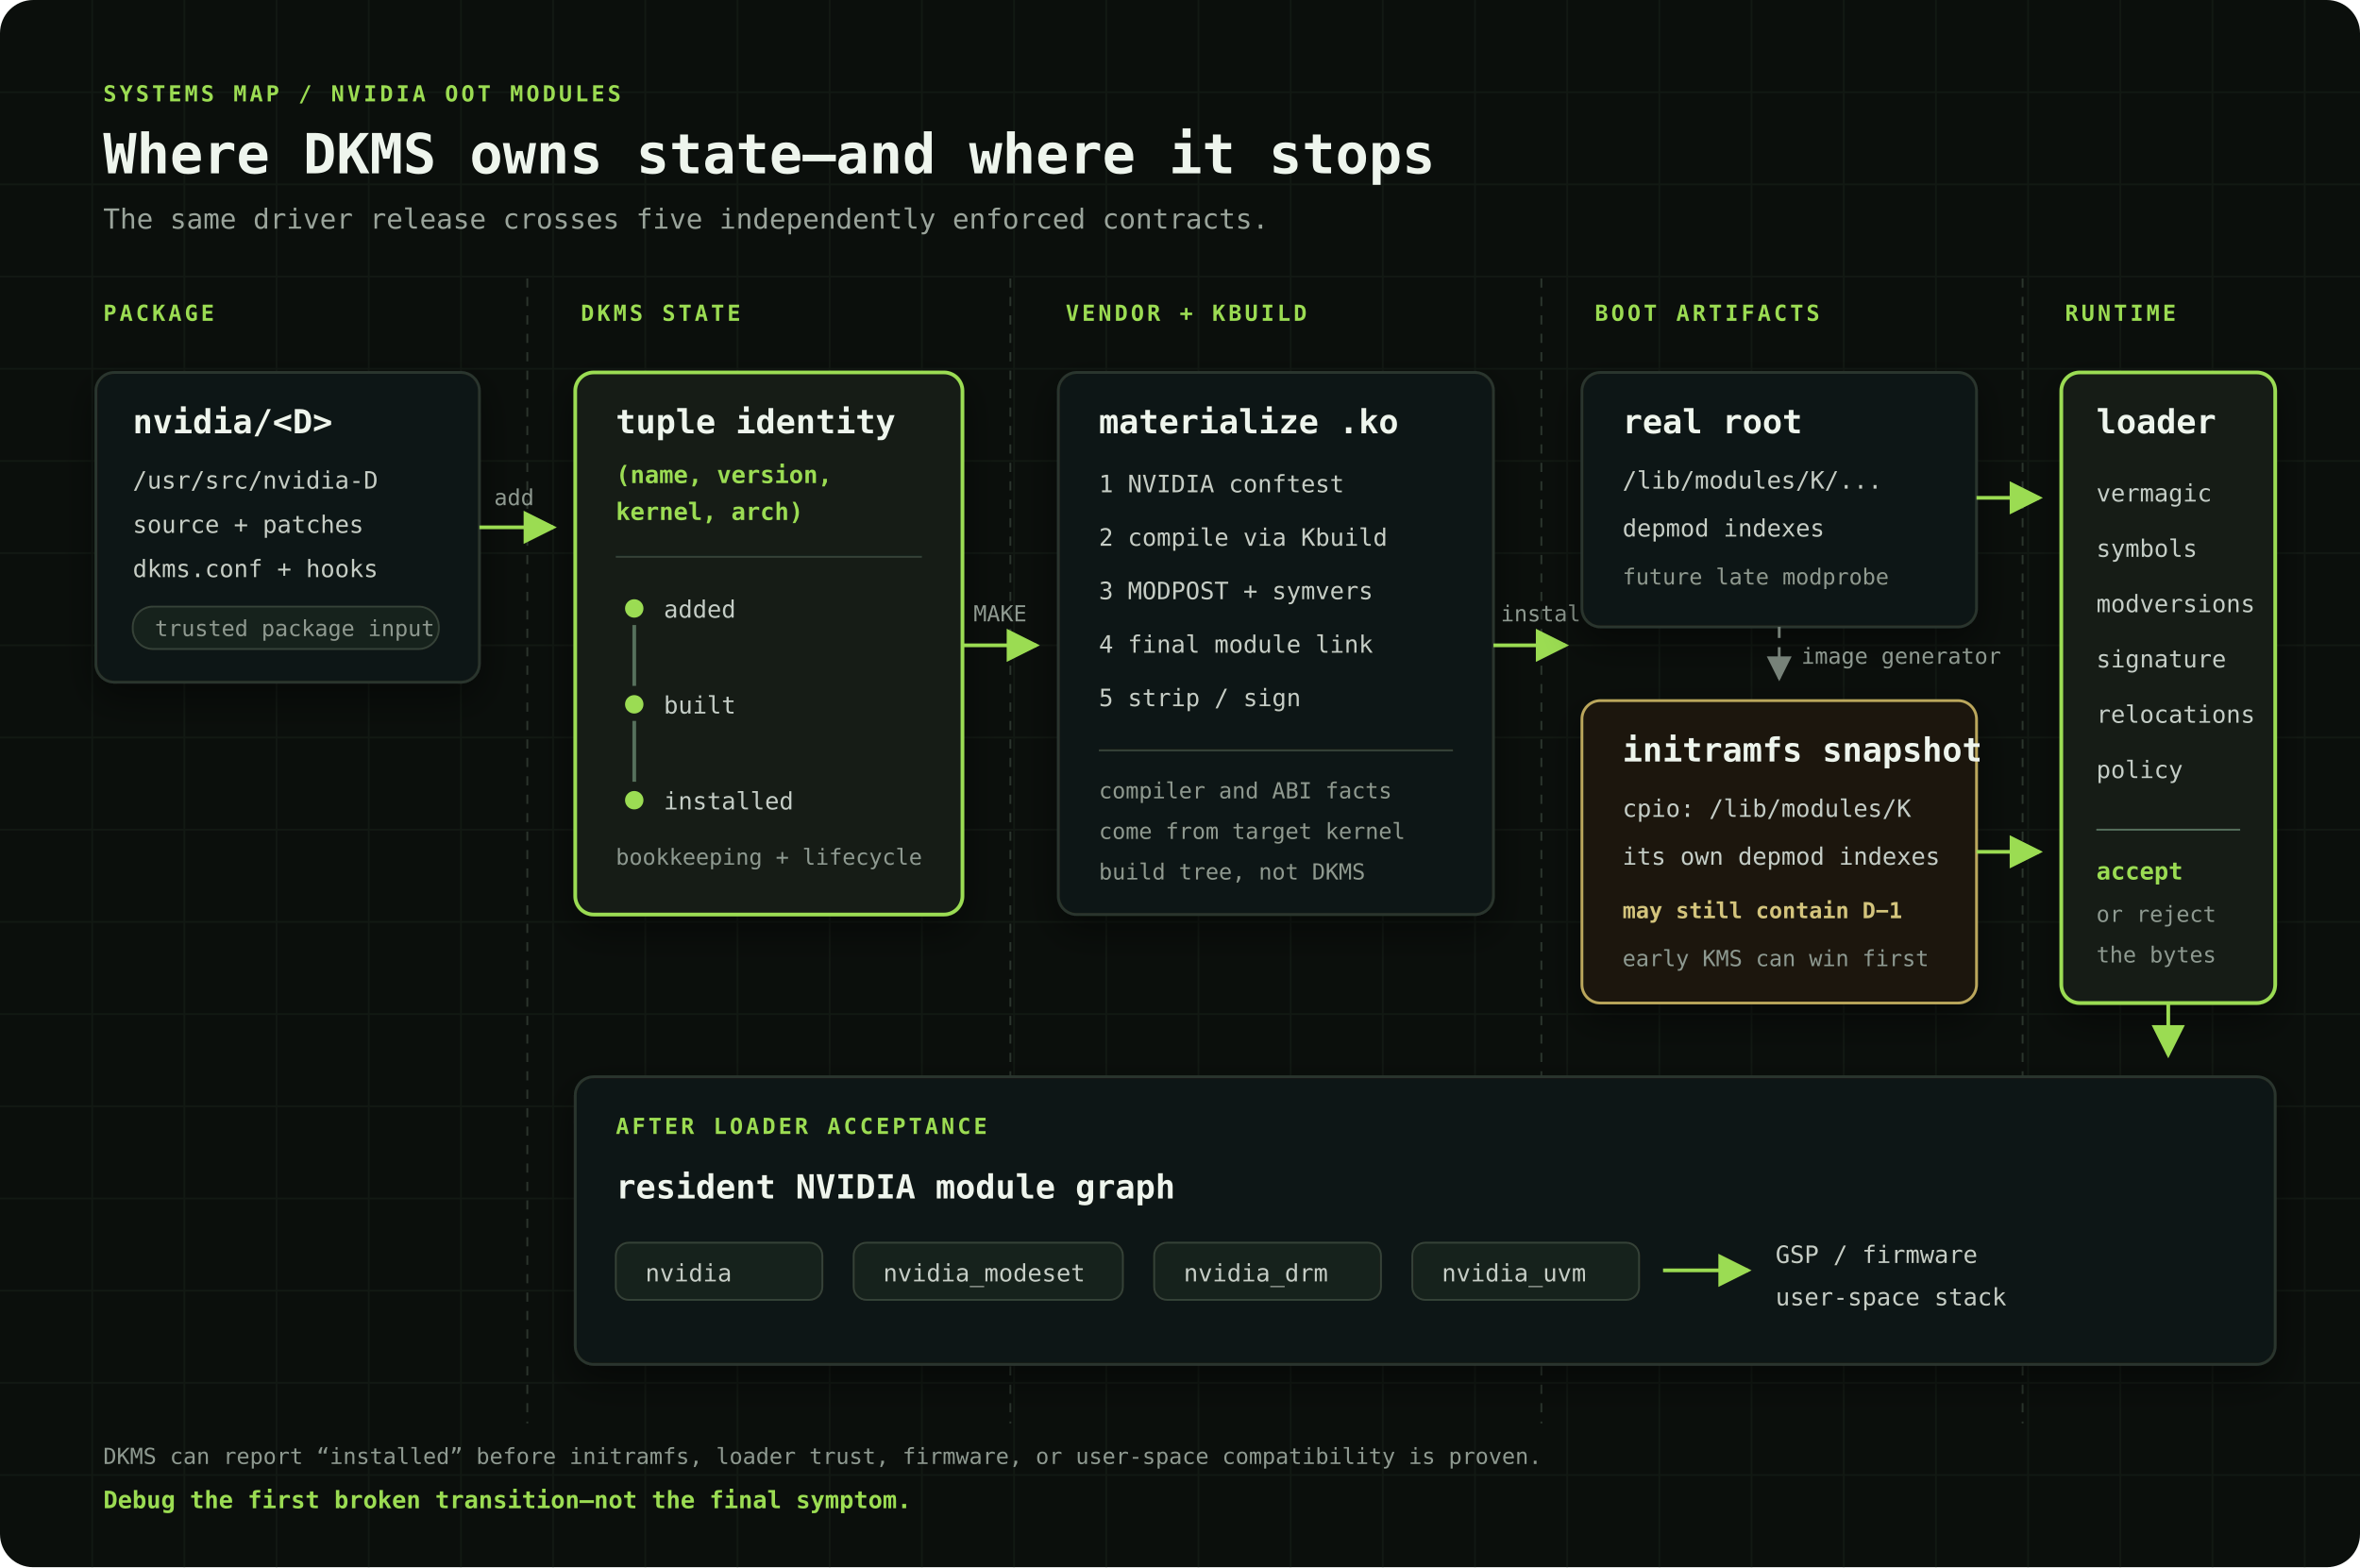
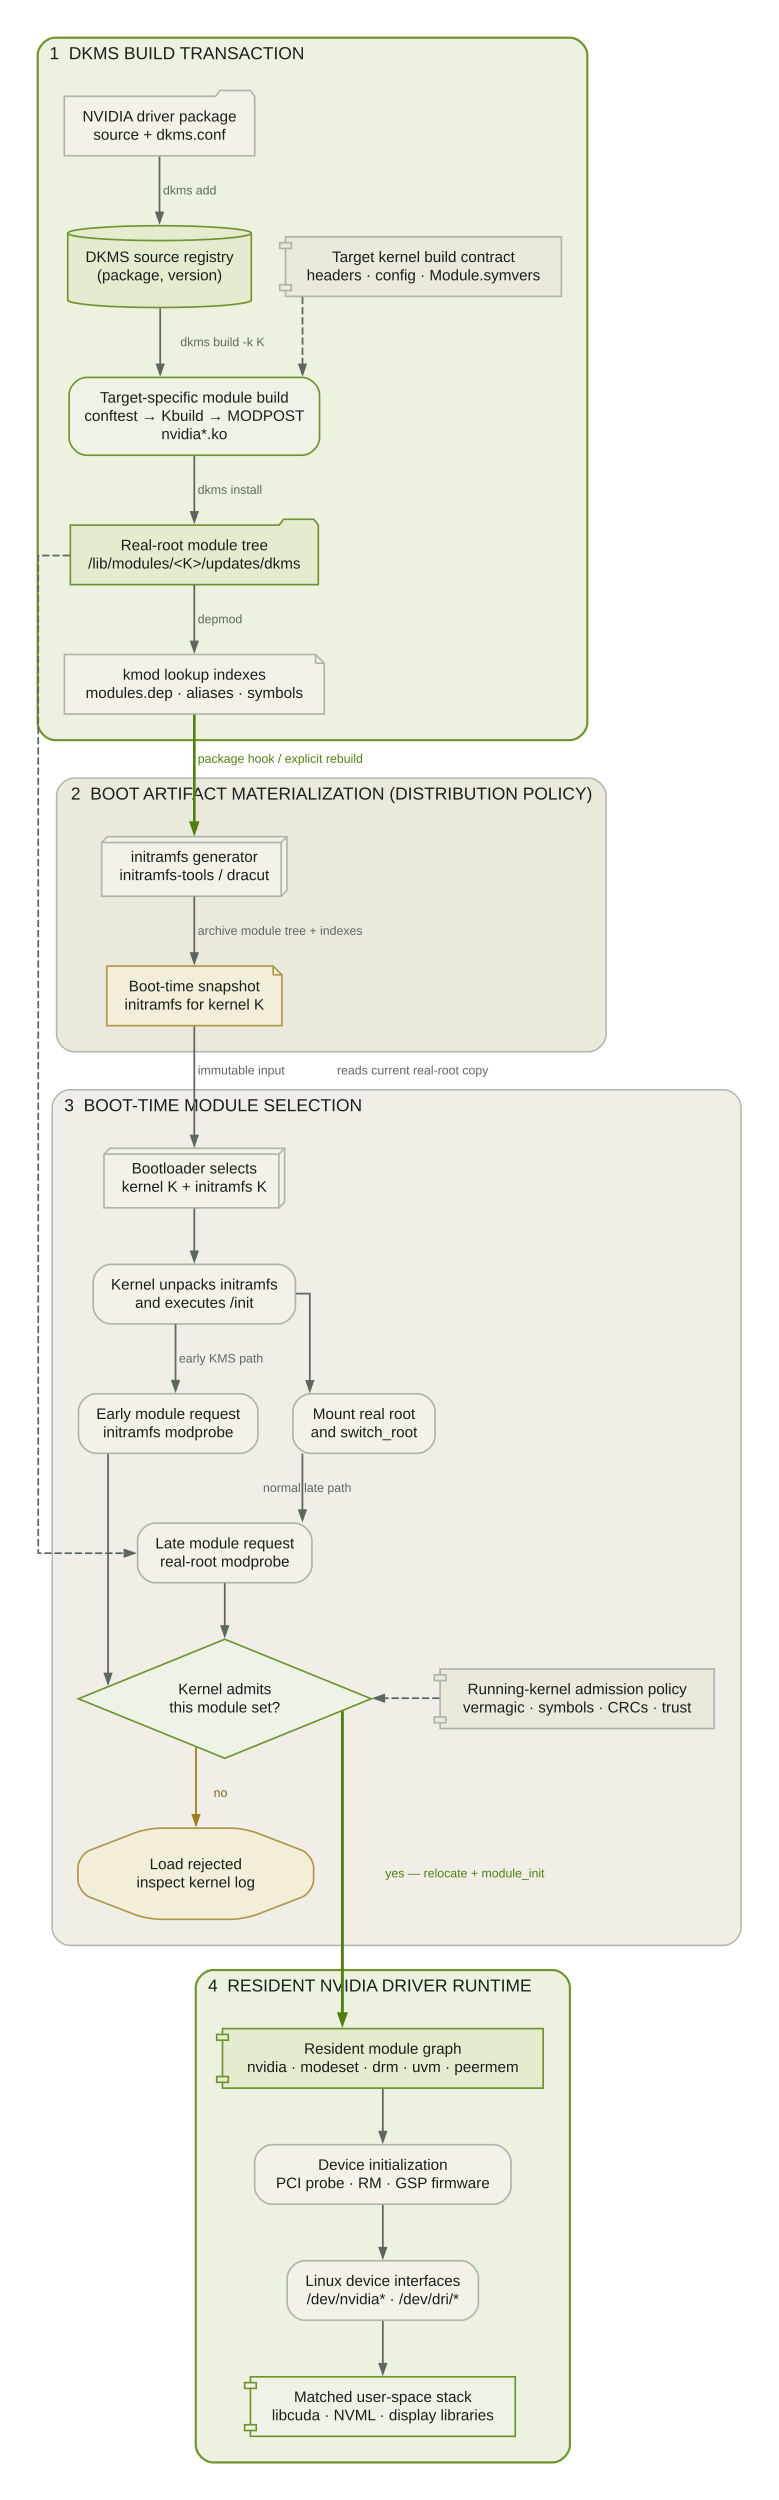
- <svg xmlns="http://www.w3.org/2000/svg" width="1280" height="850" viewBox="0 0 1280 850" role="img" aria-labelledby="title desc">
-   <defs>
-     <marker id="arrow" markerWidth="9" markerHeight="9" refX="8" refY="4.5" orient="auto" markerUnits="strokeWidth">
-       <path d="M0 0L9 4.5L0 9Z" fill="#9bdc52" />
-     </marker>
-     <marker id="muted-arrow" markerWidth="9" markerHeight="9" refX="8" refY="4.5" orient="auto" markerUnits="strokeWidth">
-       <path d="M0 0L9 4.5L0 9Z" fill="#778279" />
-     </marker>
-     <filter id="shadow" x="-10%" y="-10%" width="120%" height="130%">
-       <feDropShadow dx="0" dy="8" stdDeviation="10" flood-color="#050706" flood-opacity="0.46" />
-     </filter>
-     <style>
-       .bg { fill: #0b0f0c; }
-       .grid { stroke: #182019; stroke-width: 1; }
-       .panel { fill: #111713; stroke: #2b352d; stroke-width: 1.5; }
-       .panel-strong { fill: #151d17; stroke: #9bdc52; stroke-width: 2; }
-       .panel-warn { fill: #1c1911; stroke: #bba75b; stroke-width: 1.5; }
-       text { font-family: ui-monospace, SFMono-Regular, Menlo, Monaco, Consolas, monospace; }
-       .title { fill: #eef5ed; font-size: 30px; font-weight: 700; }
-       .subtitle { fill: #9aa49b; font-size: 15px; font-weight: 400; }
-       .eyebrow { fill: #9bdc52; font-size: 12px; font-weight: 700; letter-spacing: 1.6px; }
-       .heading { fill: #eef5ed; font-size: 18px; font-weight: 700; }
-       .body { fill: #c5cdc6; font-size: 13px; font-weight: 400; }
-       .muted { fill: #8e9990; font-size: 12px; font-weight: 400; }
-       .accent { fill: #9bdc52; font-size: 13px; font-weight: 700; }
-       .warn { fill: #d4c47b; font-size: 12px; font-weight: 700; }
-       .arrow { fill: none; stroke: #9bdc52; stroke-width: 2; marker-end: url(#arrow); }
-       .arrow-muted { fill: none; stroke: #778279; stroke-width: 1.5; stroke-dasharray: 6 5; marker-end: url(#muted-arrow); }
-       .divider { stroke: #2b352d; stroke-width: 1; stroke-dasharray: 5 5; }
-       .chip { fill: #18211a; stroke: #354239; stroke-width: 1; }
-     </style>
-   </defs>
-   <rect class="bg" width="1280" height="850" rx="18" />
-   <g opacity="0.55">
-     <path class="grid" d="M0 50H1280M0 100H1280M0 150H1280M0 200H1280M0 250H1280M0 300H1280M0 350H1280M0 400H1280M0 450H1280M0 500H1280M0 550H1280M0 600H1280M0 650H1280M0 700H1280M0 750H1280M0 800H1280" />
-     <path class="grid" d="M50 0V850M100 0V850M150 0V850M200 0V850M250 0V850M300 0V850M350 0V850M400 0V850M450 0V850M500 0V850M550 0V850M600 0V850M650 0V850M700 0V850M750 0V850M800 0V850M850 0V850M900 0V850M950 0V850M1000 0V850M1050 0V850M1100 0V850M1150 0V850M1200 0V850M1250 0V850" />
+ <svg xmlns="http://www.w3.org/2000/svg" width="537pt" height="1724pt" viewBox="0.00 0.00 537.00 1724.00" role="img" aria-labelledby="dkms-contract-map-title dkms-contract-map-description">
+   <g id="graph0" class="graph" transform="scale(1 1) rotate(0) translate(18 1706.09)">
+     <g id="clust1" class="cluster">
+       <path fill="#edf1df" stroke="#6f942e" stroke-width="1.5" d="M20,-1195.7C20,-1195.7 375,-1195.7 375,-1195.7 381,-1195.7 387,-1201.7 387,-1207.7 387,-1207.7 387,-1668.09 387,-1668.09 387,-1674.09 381,-1680.09 375,-1680.09 375,-1680.09 20,-1680.09 20,-1680.09 14,-1680.09 8,-1674.09 8,-1668.09 8,-1668.09 8,-1207.7 8,-1207.7 8,-1201.7 14,-1195.7 20,-1195.7" />
+       <text xml:space="preserve" text-anchor="middle" x="104.01" y="-1665.29" font-family="Arial" font-size="12.00" fill="#17201a">1  DKMS BUILD TRANSACTION</text>
+     </g>
+     <g id="clust2" class="cluster">
+       <path fill="#ebe8dc" stroke="#aeb5aa" d="M33,-980.82C33,-980.82 388,-980.82 388,-980.82 394,-980.82 400,-986.82 400,-992.82 400,-992.82 400,-1157.5 400,-1157.5 400,-1163.5 394,-1169.5 388,-1169.5 388,-1169.5 33,-1169.5 33,-1169.5 27,-1169.5 21,-1163.5 21,-1157.5 21,-1157.5 21,-992.82 21,-992.82 21,-986.82 27,-980.82 33,-980.82" />
+       <text xml:space="preserve" text-anchor="middle" x="210.68" y="-1154.7" font-family="Arial" font-size="12.00" fill="#17201a">2  BOOT ARTIFACT MATERIALIZATION (DISTRIBUTION POLICY)</text>
+     </g>
+     <g id="clust3" class="cluster">
+       <path fill="#f0eee6" stroke="#aeb5aa" d="M30,-364.56C30,-364.56 481,-364.56 481,-364.56 487,-364.56 493,-370.56 493,-376.56 493,-376.56 493,-942.62 493,-942.62 493,-948.62 487,-954.62 481,-954.62 481,-954.62 30,-954.62 30,-954.62 24,-954.62 18,-948.62 18,-942.62 18,-942.62 18,-376.56 18,-376.56 18,-370.56 24,-364.56 30,-364.56" />
+       <text xml:space="preserve" text-anchor="middle" x="129.01" y="-939.82" font-family="Arial" font-size="12.00" fill="#17201a">3  BOOT-TIME MODULE SELECTION</text>
+     </g>
+     <g id="clust6" class="cluster">
+       <path fill="#edf1df" stroke="#6f942e" stroke-width="1.5" d="M129,-8C129,-8 363,-8 363,-8 369,-8 375,-14 375,-20 375,-20 375,-335.56 375,-335.56 375,-341.56 369,-347.56 363,-347.56 363,-347.56 129,-347.56 129,-347.56 123,-347.56 117,-341.56 117,-335.56 117,-335.56 117,-20 117,-20 117,-14 123,-8 129,-8" />
+       <text xml:space="preserve" text-anchor="middle" x="237.01" y="-332.76" font-family="Arial" font-size="12.00" fill="#17201a">4  RESIDENT NVIDIA DRIVER RUNTIME</text>
+     </g>
+     <g id="node1" class="node">
+       <polygon fill="#f4f1e8" stroke="#aeb5aa" stroke-width="1.15" points="157.64,-1639.69 154.64,-1643.69 133.64,-1643.69 130.64,-1639.69 26.36,-1639.69 26.36,-1598.65 157.64,-1598.65 157.64,-1639.69" />
+       <text xml:space="preserve" text-anchor="middle" x="92" y="-1622.32" font-family="Arial" font-size="10.50" fill="#17201a">NVIDIA driver package</text>
+       <text xml:space="preserve" text-anchor="middle" x="92" y="-1609.72" font-family="Arial" font-size="10.50" fill="#17201a">source + dkms.conf</text>
+     </g>
+     <g id="node2" class="node">
+       <path fill="#e4ecd0" stroke="#6f942e" stroke-width="1.15" d="M155.29,-1545.32C155.29,-1548.15 126.92,-1550.45 92,-1550.45 57.08,-1550.45 28.71,-1548.15 28.71,-1545.32 28.71,-1545.32 28.71,-1499.15 28.71,-1499.15 28.71,-1496.32 57.08,-1494.02 92,-1494.02 126.92,-1494.02 155.29,-1496.32 155.29,-1499.15 155.29,-1499.15 155.29,-1545.32 155.29,-1545.32" />
+       <path fill="none" stroke="#6f942e" stroke-width="1.15" d="M155.29,-1545.32C155.29,-1542.49 126.92,-1540.19 92,-1540.19 57.08,-1540.19 28.71,-1542.49 28.71,-1545.32" />
+       <text xml:space="preserve" text-anchor="middle" x="92" y="-1525.39" font-family="Arial" font-size="10.50" fill="#17201a">DKMS source registry</text>
+       <text xml:space="preserve" text-anchor="middle" x="92" y="-1512.79" font-family="Arial" font-size="10.50" fill="#17201a">(package, version)</text>
+     </g>
+     <g id="edge1" class="edge">
+       <path fill="none" stroke="#5d675f" stroke-width="1.2" d="M92,-1598.14C92,-1598.14 92,-1559.57 92,-1559.57" />
+       <polygon fill="#5d675f" stroke="#5d675f" stroke-width="1.2" points="94.38,-1559.57 92,-1552.77 89.62,-1559.57 94.38,-1559.57" />
+       <text xml:space="preserve" text-anchor="middle" x="112.79" y="-1572" font-family="Arial" font-size="8.50" fill="#5d675f"> dkms add </text>
+     </g>
+     <g id="node3" class="node">
+       <path fill="#eef3e8" stroke="#6f942e" stroke-width="1.15" d="M190.35,-1445.82C190.35,-1445.82 41.65,-1445.82 41.65,-1445.82 35.65,-1445.82 29.65,-1439.82 29.65,-1433.82 29.65,-1433.82 29.65,-1404.18 29.65,-1404.18 29.65,-1398.18 35.65,-1392.18 41.65,-1392.18 41.65,-1392.18 190.35,-1392.18 190.35,-1392.18 196.35,-1392.18 202.35,-1398.18 202.35,-1404.18 202.35,-1404.18 202.35,-1433.82 202.35,-1433.82 202.35,-1439.82 196.35,-1445.82 190.35,-1445.82" />
+       <text xml:space="preserve" text-anchor="middle" x="116" y="-1428.45" font-family="Arial" font-size="10.50" fill="#17201a">Target-specific module build</text>
+       <text xml:space="preserve" text-anchor="middle" x="116" y="-1415.85" font-family="Arial" font-size="10.50" fill="#17201a">conftest → Kbuild → MODPOST</text>
+       <text xml:space="preserve" text-anchor="middle" x="116" y="-1403.25" font-family="Arial" font-size="10.50" fill="#17201a">nvidia*.ko</text>
+     </g>
+     <g id="edge2" class="edge">
+       <path fill="none" stroke="#5d675f" stroke-width="1.2" d="M92.47,-1493.48C92.47,-1493.48 92.47,-1454.8 92.47,-1454.8" />
+       <polygon fill="#5d675f" stroke="#5d675f" stroke-width="1.2" points="94.85,-1454.8 92.47,-1448 90.09,-1454.8 94.85,-1454.8" />
+       <text xml:space="preserve" text-anchor="middle" x="135.41" y="-1467.37" font-family="Arial" font-size="8.50" fill="#5d675f"> dkms build -k K </text>
+     </g>
+     <g id="node5" class="node">
+       <polygon fill="#e4ecd0" stroke="#6f942e" stroke-width="1.15" points="201.49,-1343.98 198.49,-1347.98 177.49,-1347.98 174.49,-1343.98 30.51,-1343.98 30.51,-1302.94 201.49,-1302.94 201.49,-1343.98" />
+       <text xml:space="preserve" text-anchor="middle" x="116" y="-1326.61" font-family="Arial" font-size="10.50" fill="#17201a">Real-root module tree</text>
+       <text xml:space="preserve" text-anchor="middle" x="116" y="-1314.01" font-family="Arial" font-size="10.50" fill="#17201a">/lib/modules/&lt;K&gt;/updates/dkms</text>
+     </g>
+     <g id="edge3" class="edge">
+       <path fill="none" stroke="#5d675f" stroke-width="1.2" d="M116,-1391.62C116,-1391.62 116,-1353.08 116,-1353.08" />
+       <polygon fill="#5d675f" stroke="#5d675f" stroke-width="1.2" points="118.38,-1353.08 116,-1346.28 113.62,-1353.08 118.38,-1353.08" />
+       <text xml:space="preserve" text-anchor="middle" x="140.56" y="-1365.53" font-family="Arial" font-size="8.50" fill="#5d675f"> dkms install </text>
+     </g>
+     <g id="node4" class="node">
+       <polygon fill="#ebe8dc" stroke="#aeb5aa" stroke-width="1.15" points="369.11,-1542.76 178.89,-1542.76 178.89,-1538.76 174.89,-1538.76 174.89,-1534.76 178.89,-1534.76 178.89,-1509.72 174.89,-1509.72 174.89,-1505.72 178.89,-1505.72 178.89,-1501.72 369.11,-1501.72 369.11,-1542.76" />
+       <polyline fill="none" stroke="#aeb5aa" stroke-width="1.15" points="178.89,-1538.76 182.89,-1538.76 182.89,-1534.76 178.89,-1534.76" />
+       <polyline fill="none" stroke="#aeb5aa" stroke-width="1.15" points="178.89,-1509.72 182.89,-1509.72 182.89,-1505.72 178.89,-1505.72" />
+       <text xml:space="preserve" text-anchor="middle" x="274" y="-1525.39" font-family="Arial" font-size="10.50" fill="#17201a">Target kernel build contract</text>
+       <text xml:space="preserve" text-anchor="middle" x="274" y="-1512.79" font-family="Arial" font-size="10.50" fill="#17201a">headers · config · Module.symvers</text>
+     </g>
+     <g id="edge5" class="edge">
+       <path fill="none" stroke="#5d675f" stroke-width="1.2" stroke-dasharray="5,2" d="M190.62,-1501.35C190.62,-1501.35 190.62,-1454.75 190.62,-1454.75" />
+       <polygon fill="#5d675f" stroke="#5d675f" stroke-width="1.2" points="193,-1454.75 190.62,-1447.95 188.24,-1454.75 193,-1454.75" />
+     </g>
+     <g id="node6" class="node">
+       <polygon fill="#f4f1e8" stroke="#aeb5aa" stroke-width="1.15" points="199.57,-1254.74 26.43,-1254.74 26.43,-1213.7 205.57,-1213.7 205.57,-1248.74 199.57,-1254.74" />
+       <polyline fill="none" stroke="#aeb5aa" stroke-width="1.15" points="199.57,-1254.74 199.57,-1248.74" />
+       <polyline fill="none" stroke="#aeb5aa" stroke-width="1.15" points="205.57,-1248.74 199.57,-1248.74" />
+       <text xml:space="preserve" text-anchor="middle" x="116" y="-1237.37" font-family="Arial" font-size="10.50" fill="#17201a">kmod lookup indexes</text>
+       <text xml:space="preserve" text-anchor="middle" x="116" y="-1224.77" font-family="Arial" font-size="10.50" fill="#17201a">modules.dep · aliases · symbols</text>
+     </g>
+     <g id="edge4" class="edge">
+       <path fill="none" stroke="#5d675f" stroke-width="1.2" d="M116,-1302.76C116,-1302.76 116,-1263.73 116,-1263.73" />
+       <polygon fill="#5d675f" stroke="#5d675f" stroke-width="1.2" points="118.38,-1263.73 116,-1256.93 113.62,-1263.73 118.38,-1263.73" />
+       <text xml:space="preserve" text-anchor="middle" x="133.72" y="-1276.29" font-family="Arial" font-size="8.50" fill="#5d675f"> depmod </text>
+     </g>
+     <g id="node13" class="node">
+       <path fill="#f4f1e8" stroke="#aeb5aa" stroke-width="1.15" d="M185.11,-655.7C185.11,-655.7 88.89,-655.7 88.89,-655.7 82.89,-655.7 76.89,-649.7 76.89,-643.7 76.89,-643.7 76.89,-626.66 76.89,-626.66 76.89,-620.66 82.89,-614.66 88.89,-614.66 88.89,-614.66 185.11,-614.66 185.11,-614.66 191.11,-614.66 197.11,-620.66 197.11,-626.66 197.11,-626.66 197.11,-643.7 197.11,-643.7 197.11,-649.7 191.11,-655.7 185.11,-655.7" />
+       <text xml:space="preserve" text-anchor="middle" x="137" y="-638.33" font-family="Arial" font-size="10.50" fill="#17201a">Late module request</text>
+       <text xml:space="preserve" text-anchor="middle" x="137" y="-625.73" font-family="Arial" font-size="10.50" fill="#17201a">real-root modprobe</text>
+     </g>
+     <g id="edge17" class="edge">
+       <path fill="none" stroke="#5d675f" stroke-width="1.2" stroke-dasharray="5,2" d="M30.14,-1323C17.36,-1323 8.36,-1323 8.36,-1323 8.36,-1323 8.36,-635 8.36,-635 8.36,-635 67.83,-635 67.83,-635" />
+       <polygon fill="#5d675f" stroke="#5d675f" stroke-width="1.2" points="67.83,-637.38 74.63,-635 67.83,-632.62 67.83,-637.38" />
+       <text xml:space="preserve" text-anchor="middle" x="266.57" y="-965.17" font-family="Arial" font-size="8.50" fill="#5d675f"> reads current real-root copy </text>
+     </g>
+     <g id="node7" class="node">
+       <polygon fill="#f4f1e8" stroke="#aeb5aa" stroke-width="1.15" points="179.88,-1129.1 56.12,-1129.1 52.12,-1125.1 52.12,-1088.06 175.88,-1088.06 179.88,-1092.06 179.88,-1129.1" />
+       <polyline fill="none" stroke="#aeb5aa" stroke-width="1.15" points="175.88,-1125.1 52.12,-1125.1" />
+       <polyline fill="none" stroke="#aeb5aa" stroke-width="1.15" points="175.88,-1125.1 175.88,-1088.06" />
+       <polyline fill="none" stroke="#aeb5aa" stroke-width="1.15" points="175.88,-1125.1 179.88,-1129.1" />
+       <text xml:space="preserve" text-anchor="middle" x="116" y="-1111.73" font-family="Arial" font-size="10.50" fill="#17201a">initramfs generator</text>
+       <text xml:space="preserve" text-anchor="middle" x="116" y="-1099.13" font-family="Arial" font-size="10.50" fill="#17201a">initramfs-tools / dracut</text>
+     </g>
+     <g id="edge7" class="edge">
+       <path fill="none" stroke="#4f7f10" stroke-width="1.8" d="M116,-1213.19C116,-1213.19 116,-1138.79 116,-1138.79" />
+       <polygon fill="#4f7f10" stroke="#4f7f10" stroke-width="1.8" points="118.38,-1138.79 116,-1131.99 113.62,-1138.79 118.38,-1138.79" />
+       <text xml:space="preserve" text-anchor="middle" x="175.3" y="-1180.05" font-family="Arial" font-size="8.50" fill="#4f7f10"> package hook / explicit rebuild </text>
+     </g>
+     <g id="node8" class="node">
+       <polygon fill="#f3eed9" stroke="#ad9847" stroke-width="1.15" points="170.38,-1039.86 55.62,-1039.86 55.62,-998.82 176.38,-998.82 176.38,-1033.86 170.38,-1039.86" />
+       <polyline fill="none" stroke="#ad9847" stroke-width="1.15" points="170.38,-1039.86 170.38,-1033.86" />
+       <polyline fill="none" stroke="#ad9847" stroke-width="1.15" points="176.38,-1033.86 170.38,-1033.86" />
+       <text xml:space="preserve" text-anchor="middle" x="116" y="-1022.49" font-family="Arial" font-size="10.50" fill="#17201a">Boot-time snapshot</text>
+       <text xml:space="preserve" text-anchor="middle" x="116" y="-1009.89" font-family="Arial" font-size="10.50" fill="#17201a">initramfs for kernel K</text>
+     </g>
+     <g id="edge6" class="edge">
+       <path fill="none" stroke="#5d675f" stroke-width="1.2" d="M116,-1087.88C116,-1087.88 116,-1048.85 116,-1048.85" />
+       <polygon fill="#5d675f" stroke="#5d675f" stroke-width="1.2" points="118.38,-1048.85 116,-1042.05 113.62,-1048.85 118.38,-1048.85" />
+       <text xml:space="preserve" text-anchor="middle" x="175.18" y="-1061.41" font-family="Arial" font-size="8.50" fill="#5d675f"> archive module tree + indexes </text>
+     </g>
+     <g id="node9" class="node">
+       <polygon fill="#f4f1e8" stroke="#aeb5aa" stroke-width="1.15" points="178.28,-914.22 57.72,-914.22 53.72,-910.22 53.72,-873.18 174.28,-873.18 178.28,-877.18 178.28,-914.22" />
+       <polyline fill="none" stroke="#aeb5aa" stroke-width="1.15" points="174.28,-910.22 53.72,-910.22" />
+       <polyline fill="none" stroke="#aeb5aa" stroke-width="1.15" points="174.28,-910.22 174.28,-873.18" />
+       <polyline fill="none" stroke="#aeb5aa" stroke-width="1.15" points="174.28,-910.22 178.28,-914.22" />
+       <text xml:space="preserve" text-anchor="middle" x="116" y="-896.85" font-family="Arial" font-size="10.50" fill="#17201a">Bootloader selects</text>
+       <text xml:space="preserve" text-anchor="middle" x="116" y="-884.25" font-family="Arial" font-size="10.50" fill="#17201a">kernel K + initramfs K</text>
+     </g>
+     <g id="edge16" class="edge">
+       <path fill="none" stroke="#5d675f" stroke-width="1.2" d="M116,-998.31C116,-998.31 116,-923 116,-923" />
+       <polygon fill="#5d675f" stroke="#5d675f" stroke-width="1.2" points="118.38,-923 116,-916.2 113.62,-923 118.38,-923" />
+       <text xml:space="preserve" text-anchor="middle" x="148.36" y="-965.17" font-family="Arial" font-size="8.50" fill="#5d675f"> immutable input </text>
+     </g>
+     <g id="node10" class="node">
+       <path fill="#f4f1e8" stroke="#aeb5aa" stroke-width="1.15" d="M173.72,-834.18C173.72,-834.18 58.28,-834.18 58.28,-834.18 52.28,-834.18 46.28,-828.18 46.28,-822.18 46.28,-822.18 46.28,-805.14 46.28,-805.14 46.28,-799.14 52.28,-793.14 58.28,-793.14 58.28,-793.14 173.72,-793.14 173.72,-793.14 179.72,-793.14 185.72,-799.14 185.72,-805.14 185.72,-805.14 185.72,-822.18 185.72,-822.18 185.72,-828.18 179.72,-834.18 173.72,-834.18" />
+       <text xml:space="preserve" text-anchor="middle" x="116" y="-816.81" font-family="Arial" font-size="10.50" fill="#17201a">Kernel unpacks initramfs</text>
+       <text xml:space="preserve" text-anchor="middle" x="116" y="-804.21" font-family="Arial" font-size="10.50" fill="#17201a">and executes /init</text>
+     </g>
+     <g id="edge8" class="edge">
+       <path fill="none" stroke="#5d675f" stroke-width="1.2" d="M116,-872.67C116,-872.67 116,-843.17 116,-843.17" />
+       <polygon fill="#5d675f" stroke="#5d675f" stroke-width="1.2" points="118.38,-843.17 116,-836.37 113.62,-843.17 118.38,-843.17" />
+     </g>
+     <g id="node11" class="node">
+       <path fill="#f4f1e8" stroke="#aeb5aa" stroke-width="1.15" d="M147.85,-744.94C147.85,-744.94 48.15,-744.94 48.15,-744.94 42.15,-744.94 36.15,-738.94 36.15,-732.94 36.15,-732.94 36.15,-715.9 36.15,-715.9 36.15,-709.9 42.15,-703.9 48.15,-703.9 48.15,-703.9 147.85,-703.9 147.85,-703.9 153.85,-703.9 159.85,-709.9 159.85,-715.9 159.85,-715.9 159.85,-732.94 159.85,-732.94 159.85,-738.94 153.85,-744.94 147.85,-744.94" />
+       <text xml:space="preserve" text-anchor="middle" x="98" y="-727.57" font-family="Arial" font-size="10.50" fill="#17201a">Early module request</text>
+       <text xml:space="preserve" text-anchor="middle" x="98" y="-714.97" font-family="Arial" font-size="10.50" fill="#17201a">initramfs modprobe</text>
+     </g>
+     <g id="edge9" class="edge">
+       <path fill="none" stroke="#5d675f" stroke-width="1.2" d="M103.06,-792.96C103.06,-792.96 103.06,-753.93 103.06,-753.93" />
+       <polygon fill="#5d675f" stroke="#5d675f" stroke-width="1.2" points="105.44,-753.93 103.06,-747.13 100.68,-753.93 105.44,-753.93" />
+       <text xml:space="preserve" text-anchor="middle" x="134.42" y="-766.49" font-family="Arial" font-size="8.50" fill="#5d675f"> early KMS path </text>
+     </g>
+     <g id="node12" class="node">
+       <path fill="#f4f1e8" stroke="#aeb5aa" stroke-width="1.15" d="M270.01,-744.94C270.01,-744.94 195.99,-744.94 195.99,-744.94 189.99,-744.94 183.99,-738.94 183.99,-732.94 183.99,-732.94 183.99,-715.9 183.99,-715.9 183.99,-709.9 189.99,-703.9 195.99,-703.9 195.99,-703.9 270.01,-703.9 270.01,-703.9 276.01,-703.9 282.01,-709.9 282.01,-715.9 282.01,-715.9 282.01,-732.94 282.01,-732.94 282.01,-738.94 276.01,-744.94 270.01,-744.94" />
+       <text xml:space="preserve" text-anchor="middle" x="233" y="-727.57" font-family="Arial" font-size="10.50" fill="#17201a">Mount real root</text>
+       <text xml:space="preserve" text-anchor="middle" x="233" y="-714.97" font-family="Arial" font-size="10.50" fill="#17201a">and switch_root</text>
+     </g>
+     <g id="edge10" class="edge">
+       <path fill="none" stroke="#5d675f" stroke-width="1.2" d="M186.2,-814C191.97,-814 195.65,-814 195.65,-814 195.65,-814 195.65,-753.81 195.65,-753.81" />
+       <polygon fill="#5d675f" stroke="#5d675f" stroke-width="1.2" points="198.03,-753.81 195.65,-747.01 193.27,-753.81 198.03,-753.81" />
+     </g>
+     <g id="node14" class="node">
+       <polygon fill="#eef3e8" stroke="#6f942e" stroke-width="1.15" points="137,-575.66 36.06,-534.62 137,-493.58 237.94,-534.62 137,-575.66" />
+       <text xml:space="preserve" text-anchor="middle" x="137" y="-537.77" font-family="Arial" font-size="10.50" fill="#17201a">Kernel admits</text>
+       <text xml:space="preserve" text-anchor="middle" x="137" y="-525.17" font-family="Arial" font-size="10.50" fill="#17201a">this module set?</text>
+     </g>
+     <g id="edge12" class="edge">
+       <path fill="none" stroke="#5d675f" stroke-width="1.2" d="M56.52,-703.38C56.52,-703.38 56.52,-552.04 56.52,-552.04" />
+       <polygon fill="#5d675f" stroke="#5d675f" stroke-width="1.2" points="58.9,-552.04 56.52,-545.24 54.14,-552.04 58.9,-552.04" />
+     </g>
+     <g id="edge11" class="edge">
+       <path fill="none" stroke="#5d675f" stroke-width="1.2" d="M190.55,-703.72C190.55,-703.72 190.55,-664.69 190.55,-664.69" />
+       <polygon fill="#5d675f" stroke="#5d675f" stroke-width="1.2" points="192.93,-664.69 190.55,-657.89 188.17,-664.69 192.93,-664.69" />
+       <text xml:space="preserve" text-anchor="middle" x="193.84" y="-677.25" font-family="Arial" font-size="8.50" fill="#5d675f"> normal late path </text>
+     </g>
+     <g id="edge13" class="edge">
+       <path fill="none" stroke="#5d675f" stroke-width="1.2" d="M137,-614.35C137,-614.35 137,-584.79 137,-584.79" />
+       <polygon fill="#5d675f" stroke="#5d675f" stroke-width="1.2" points="139.38,-584.79 137,-577.99 134.62,-584.79 139.38,-584.79" />
+     </g>
+     <g id="node15" class="node">
+       <path fill="#f3eed9" stroke="#ad9847" stroke-width="1.15" d="M198.28,-409.63C198.28,-409.63 198.28,-418.31 198.28,-418.31 198.28,-422.64 194.23,-428.54 190.19,-430.11 190.19,-430.11 158.76,-442.25 158.76,-442.25 154.71,-443.82 146.33,-445.38 141.99,-445.38 141.99,-445.38 92.01,-445.38 92.01,-445.38 87.67,-445.38 79.29,-443.82 75.24,-442.25 75.24,-442.25 43.81,-430.11 43.81,-430.11 39.77,-428.54 35.72,-422.64 35.72,-418.31 35.72,-418.31 35.72,-409.63 35.72,-409.63 35.72,-405.3 39.77,-399.4 43.81,-397.83 43.81,-397.83 75.24,-385.69 75.24,-385.69 79.29,-384.12 87.67,-382.56 92.01,-382.56 92.01,-382.56 141.99,-382.56 141.99,-382.56 146.33,-382.56 154.71,-384.12 158.76,-385.69 158.76,-385.69 190.19,-397.83 190.19,-397.83 194.23,-399.4 198.28,-405.3 198.28,-409.63" />
+       <text xml:space="preserve" text-anchor="middle" x="117" y="-417.12" font-family="Arial" font-size="10.50" fill="#17201a">Load rejected</text>
+       <text xml:space="preserve" text-anchor="middle" x="117" y="-404.52" font-family="Arial" font-size="10.50" fill="#17201a">inspect kernel log</text>
+     </g>
+     <g id="edge14" class="edge">
+       <path fill="none" stroke="#9a7d24" stroke-width="1.2" d="M117.17,-501.33C117.17,-501.33 117.17,-454.52 117.17,-454.52" />
+       <polygon fill="#9a7d24" stroke="#9a7d24" stroke-width="1.2" points="119.55,-454.52 117.17,-447.72 114.79,-454.52 119.55,-454.52" />
+       <text xml:space="preserve" text-anchor="middle" x="134.09" y="-466.93" font-family="Arial" font-size="8.50" fill="#7c651d"> no </text>
+     </g>
+     <g id="node17" class="node">
+       <polygon fill="#e4ecd0" stroke="#6f942e" stroke-width="1.15" points="356.56,-307.16 135.44,-307.16 135.44,-303.16 131.44,-303.16 131.44,-299.16 135.44,-299.16 135.44,-274.12 131.44,-274.12 131.44,-270.12 135.44,-270.12 135.44,-266.12 356.56,-266.12 356.56,-307.16" />
+       <polyline fill="none" stroke="#6f942e" stroke-width="1.15" points="135.44,-303.16 139.44,-303.16 139.44,-299.16 135.44,-299.16" />
+       <polyline fill="none" stroke="#6f942e" stroke-width="1.15" points="135.44,-274.12 139.44,-274.12 139.44,-270.12 135.44,-270.12" />
+       <text xml:space="preserve" text-anchor="middle" x="246" y="-289.79" font-family="Arial" font-size="10.50" fill="#17201a">Resident module graph</text>
+       <text xml:space="preserve" text-anchor="middle" x="246" y="-277.19" font-family="Arial" font-size="10.50" fill="#17201a">nvidia · modeset · drm · uvm · peermem</text>
+     </g>
+     <g id="edge21" class="edge">
+       <path fill="none" stroke="#4f7f10" stroke-width="2" d="M218.11,-526.09C218.11,-526.09 218.11,-317.41 218.11,-317.41" />
+       <polygon fill="#4f7f10" stroke="#4f7f10" stroke-width="2" points="220.49,-317.41 218.11,-310.61 215.73,-317.41 220.49,-317.41" />
+       <text xml:space="preserve" text-anchor="middle" x="302.58" y="-411.42" font-family="Arial" font-size="8.50" fill="#4f7f10"> yes — relocate + module_init </text>
+     </g>
+     <g id="node16" class="node">
+       <polygon fill="#ebe8dc" stroke="#aeb5aa" stroke-width="1.15" points="474.5,-555.14 285.5,-555.14 285.5,-551.14 281.5,-551.14 281.5,-547.14 285.5,-547.14 285.5,-522.1 281.5,-522.1 281.5,-518.1 285.5,-518.1 285.5,-514.1 474.5,-514.1 474.5,-555.14" />
+       <polyline fill="none" stroke="#aeb5aa" stroke-width="1.15" points="285.5,-551.14 289.5,-551.14 289.5,-547.14 285.5,-547.14" />
+       <polyline fill="none" stroke="#aeb5aa" stroke-width="1.15" points="285.5,-522.1 289.5,-522.1 289.5,-518.1 285.5,-518.1" />
+       <text xml:space="preserve" text-anchor="middle" x="380" y="-537.77" font-family="Arial" font-size="10.50" fill="#17201a">Running-kernel admission policy</text>
+       <text xml:space="preserve" text-anchor="middle" x="380" y="-525.17" font-family="Arial" font-size="10.50" fill="#17201a">vermagic · symbols · CRCs · trust</text>
+     </g>
+     <g id="edge15" class="edge">
+       <path fill="none" stroke="#5d675f" stroke-width="1.2" stroke-dasharray="5,2" d="M285.01,-535C285.01,-535 246.96,-535 246.96,-535" />
+       <polygon fill="#5d675f" stroke="#5d675f" stroke-width="1.2" points="246.96,-532.62 240.16,-535 246.96,-537.38 246.96,-532.62" />
+     </g>
+     <g id="node18" class="node">
+       <path fill="#f4f1e8" stroke="#aeb5aa" stroke-width="1.15" d="M322.38,-227.12C322.38,-227.12 169.62,-227.12 169.62,-227.12 163.62,-227.12 157.62,-221.12 157.62,-215.12 157.62,-215.12 157.62,-198.08 157.62,-198.08 157.62,-192.08 163.62,-186.08 169.62,-186.08 169.62,-186.08 322.38,-186.08 322.38,-186.08 328.38,-186.08 334.38,-192.08 334.38,-198.08 334.38,-198.08 334.38,-215.12 334.38,-215.12 334.38,-221.12 328.38,-227.12 322.38,-227.12" />
+       <text xml:space="preserve" text-anchor="middle" x="246" y="-209.75" font-family="Arial" font-size="10.50" fill="#17201a">Device initialization</text>
+       <text xml:space="preserve" text-anchor="middle" x="246" y="-197.15" font-family="Arial" font-size="10.50" fill="#17201a">PCI probe · RM · GSP firmware</text>
+     </g>
+     <g id="edge18" class="edge">
+       <path fill="none" stroke="#5d675f" stroke-width="1.2" d="M246,-265.61C246,-265.61 246,-236.11 246,-236.11" />
+       <polygon fill="#5d675f" stroke="#5d675f" stroke-width="1.2" points="248.38,-236.11 246,-229.31 243.62,-236.11 248.38,-236.11" />
+     </g>
+     <g id="node19" class="node">
+       <path fill="#f4f1e8" stroke="#aeb5aa" stroke-width="1.15" d="M299.93,-147.08C299.93,-147.08 192.07,-147.08 192.07,-147.08 186.07,-147.08 180.07,-141.08 180.07,-135.08 180.07,-135.08 180.07,-118.04 180.07,-118.04 180.07,-112.04 186.07,-106.04 192.07,-106.04 192.07,-106.04 299.93,-106.04 299.93,-106.04 305.93,-106.04 311.93,-112.04 311.93,-118.04 311.93,-118.04 311.93,-135.08 311.93,-135.08 311.93,-141.08 305.93,-147.08 299.93,-147.08" />
+       <text xml:space="preserve" text-anchor="middle" x="246" y="-129.71" font-family="Arial" font-size="10.50" fill="#17201a">Linux device interfaces</text>
+       <text xml:space="preserve" text-anchor="middle" x="246" y="-117.11" font-family="Arial" font-size="10.50" fill="#17201a">/dev/nvidia* · /dev/dri/*</text>
+     </g>
+     <g id="edge19" class="edge">
+       <path fill="none" stroke="#5d675f" stroke-width="1.2" d="M246,-185.57C246,-185.57 246,-156.07 246,-156.07" />
+       <polygon fill="#5d675f" stroke="#5d675f" stroke-width="1.2" points="248.38,-156.07 246,-149.27 243.62,-156.07 248.38,-156.07" />
+     </g>
+     <g id="node20" class="node">
+       <polygon fill="#eef3e8" stroke="#6f942e" stroke-width="1.15" points="337.31,-67.04 154.69,-67.04 154.69,-63.04 150.69,-63.04 150.69,-59.04 154.69,-59.04 154.69,-34 150.69,-34 150.69,-30 154.69,-30 154.69,-26 337.31,-26 337.31,-67.04" />
+       <polyline fill="none" stroke="#6f942e" stroke-width="1.15" points="154.69,-63.04 158.69,-63.04 158.69,-59.04 154.69,-59.04" />
+       <polyline fill="none" stroke="#6f942e" stroke-width="1.15" points="154.69,-34 158.69,-34 158.69,-30 154.69,-30" />
+       <text xml:space="preserve" text-anchor="middle" x="246" y="-49.67" font-family="Arial" font-size="10.50" fill="#17201a">Matched user-space stack</text>
+       <text xml:space="preserve" text-anchor="middle" x="246" y="-37.07" font-family="Arial" font-size="10.50" fill="#17201a">libcuda · NVML · display libraries</text>
+     </g>
+     <g id="edge20" class="edge">
+       <path fill="none" stroke="#5d675f" stroke-width="1.2" d="M246,-105.53C246,-105.53 246,-76.03 246,-76.03" />
+       <polygon fill="#5d675f" stroke="#5d675f" stroke-width="1.2" points="248.38,-76.03 246,-69.23 243.62,-76.03 248.38,-76.03" />
+     </g>
  </g>
-   <text class="eyebrow" x="56" y="55">SYSTEMS MAP / NVIDIA OOT MODULES</text>
-   <text class="title" x="56" y="94">Where DKMS owns state—and where it stops</text>
-   <text class="subtitle" x="56" y="124">The same driver release crosses five independently enforced contracts.</text>
-   <line class="divider" x1="286" y1="151" x2="286" y2="772" />
-   <line class="divider" x1="548" y1="151" x2="548" y2="772" />
-   <line class="divider" x1="836" y1="151" x2="836" y2="772" />
-   <line class="divider" x1="1097" y1="151" x2="1097" y2="772" />
-   <text class="eyebrow" x="56" y="174">PACKAGE</text>
-   <text class="eyebrow" x="315" y="174">DKMS STATE</text>
-   <text class="eyebrow" x="578" y="174">VENDOR + KBUILD</text>
-   <text class="eyebrow" x="865" y="174">BOOT ARTIFACTS</text>
-   <text class="eyebrow" x="1120" y="174">RUNTIME</text>
-   <g filter="url(#shadow)">
-     <rect class="panel" x="52" y="202" width="208" height="168" rx="10" />
-     <text class="heading" x="72" y="235">nvidia/&lt;D&gt;</text>
-     <text class="body" x="72" y="265">/usr/src/nvidia-D</text>
-     <text class="body" x="72" y="289">source + patches</text>
-     <text class="body" x="72" y="313">dkms.conf + hooks</text>
-     <rect class="chip" x="72" y="329" width="166" height="23" rx="11" />
-     <text class="muted" x="84" y="345">trusted package input</text>
-   </g>
-   <g filter="url(#shadow)">
-     <rect class="panel-strong" x="312" y="202" width="210" height="294" rx="10" />
-     <text class="heading" x="334" y="235">tuple identity</text>
-     <text class="accent" x="334" y="262">(name, version,</text>
-     <text class="accent" x="334" y="282"> kernel, arch)</text>
-     <line x1="334" y1="302" x2="500" y2="302" stroke="#354239" />
-     <circle cx="344" cy="330" r="5" fill="#9bdc52" />
-     <text class="body" x="360" y="335">added</text>
-     <path d="M344 339V372" stroke="#56705b" stroke-width="2" />
-     <circle cx="344" cy="382" r="5" fill="#9bdc52" />
-     <text class="body" x="360" y="387">built</text>
-     <path d="M344 391V424" stroke="#56705b" stroke-width="2" />
-     <circle cx="344" cy="434" r="5" fill="#9bdc52" />
-     <text class="body" x="360" y="439">installed</text>
-     <text class="muted" x="334" y="469">bookkeeping + lifecycle</text>
-   </g>
-   <path class="arrow" d="M260 286H300" />
-   <text class="muted" x="268" y="274">add</text>
-   <g filter="url(#shadow)">
-     <rect class="panel" x="574" y="202" width="236" height="294" rx="10" />
-     <text class="heading" x="596" y="235">materialize .ko</text>
-     <text class="body" x="596" y="267">1  NVIDIA conftest</text>
-     <text class="body" x="596" y="296">2  compile via Kbuild</text>
-     <text class="body" x="596" y="325">3  MODPOST + symvers</text>
-     <text class="body" x="596" y="354">4  final module link</text>
-     <text class="body" x="596" y="383">5  strip / sign</text>
-     <line x1="596" y1="407" x2="788" y2="407" stroke="#354239" />
-     <text class="muted" x="596" y="433">compiler and ABI facts</text>
-     <text class="muted" x="596" y="455">come from target kernel</text>
-     <text class="muted" x="596" y="477">build tree, not DKMS</text>
-   </g>
-   <path class="arrow" d="M522 350H562" />
-   <text class="muted" x="528" y="337">MAKE</text>
-   <path class="arrow" d="M810 350H849" />
-   <text class="muted" x="814" y="337">install</text>
-   <g filter="url(#shadow)">
-     <rect class="panel" x="858" y="202" width="214" height="138" rx="10" />
-     <text class="heading" x="880" y="235">real root</text>
-     <text class="body" x="880" y="265">/lib/modules/K/...</text>
-     <text class="body" x="880" y="291">depmod indexes</text>
-     <text class="muted" x="880" y="317">future late modprobe</text>
-   </g>
-   <g filter="url(#shadow)">
-     <rect class="panel-warn" x="858" y="380" width="214" height="164" rx="10" />
-     <text class="heading" x="880" y="413">initramfs snapshot</text>
-     <text class="body" x="880" y="443">cpio: /lib/modules/K</text>
-     <text class="body" x="880" y="469">its own depmod indexes</text>
-     <text class="warn" x="880" y="498">may still contain D−1</text>
-     <text class="muted" x="880" y="524">early KMS can win first</text>
-   </g>
-   <path class="arrow-muted" d="M965 340V368" />
-   <text class="muted" x="977" y="360">image generator</text>
-   <g filter="url(#shadow)">
-     <rect class="panel-strong" x="1118" y="202" width="116" height="342" rx="10" />
-     <text class="heading" x="1137" y="235">loader</text>
-     <text class="body" x="1137" y="272">vermagic</text>
-     <text class="body" x="1137" y="302">symbols</text>
-     <text class="body" x="1137" y="332">modversions</text>
-     <text class="body" x="1137" y="362">signature</text>
-     <text class="body" x="1137" y="392">relocations</text>
-     <text class="body" x="1137" y="422">policy</text>
-     <line x1="1137" y1="450" x2="1215" y2="450" stroke="#56705b" />
-     <text class="accent" x="1137" y="477">accept</text>
-     <text class="muted" x="1137" y="500">or reject</text>
-     <text class="muted" x="1137" y="522">the bytes</text>
-   </g>
-   <path class="arrow" d="M1072 270H1106" />
-   <path class="arrow" d="M1072 462H1106" />
-   <g filter="url(#shadow)">
-     <rect class="panel" x="312" y="584" width="922" height="156" rx="10" />
-     <text class="eyebrow" x="334" y="615">AFTER LOADER ACCEPTANCE</text>
-     <text class="heading" x="334" y="650">resident NVIDIA module graph</text>
-     <rect class="chip" x="334" y="674" width="112" height="31" rx="7" />
-     <text class="body" x="350" y="695">nvidia</text>
-     <rect class="chip" x="463" y="674" width="146" height="31" rx="7" />
-     <text class="body" x="479" y="695">nvidia_modeset</text>
-     <rect class="chip" x="626" y="674" width="123" height="31" rx="7" />
-     <text class="body" x="642" y="695">nvidia_drm</text>
-     <rect class="chip" x="766" y="674" width="123" height="31" rx="7" />
-     <text class="body" x="782" y="695">nvidia_uvm</text>
-     <path class="arrow" d="M902 689H948" />
-     <text class="body" x="963" y="685">GSP / firmware</text>
-     <text class="body" x="963" y="708">user-space stack</text>
-   </g>
-   <path class="arrow" d="M1176 544V572" />
-   <text class="muted" x="56" y="794">DKMS can report “installed” before initramfs, loader trust, firmware, or user-space compatibility is proven.</text>
-   <text class="accent" x="56" y="818">Debug the first broken transition—not the final symptom.</text>
</svg>
